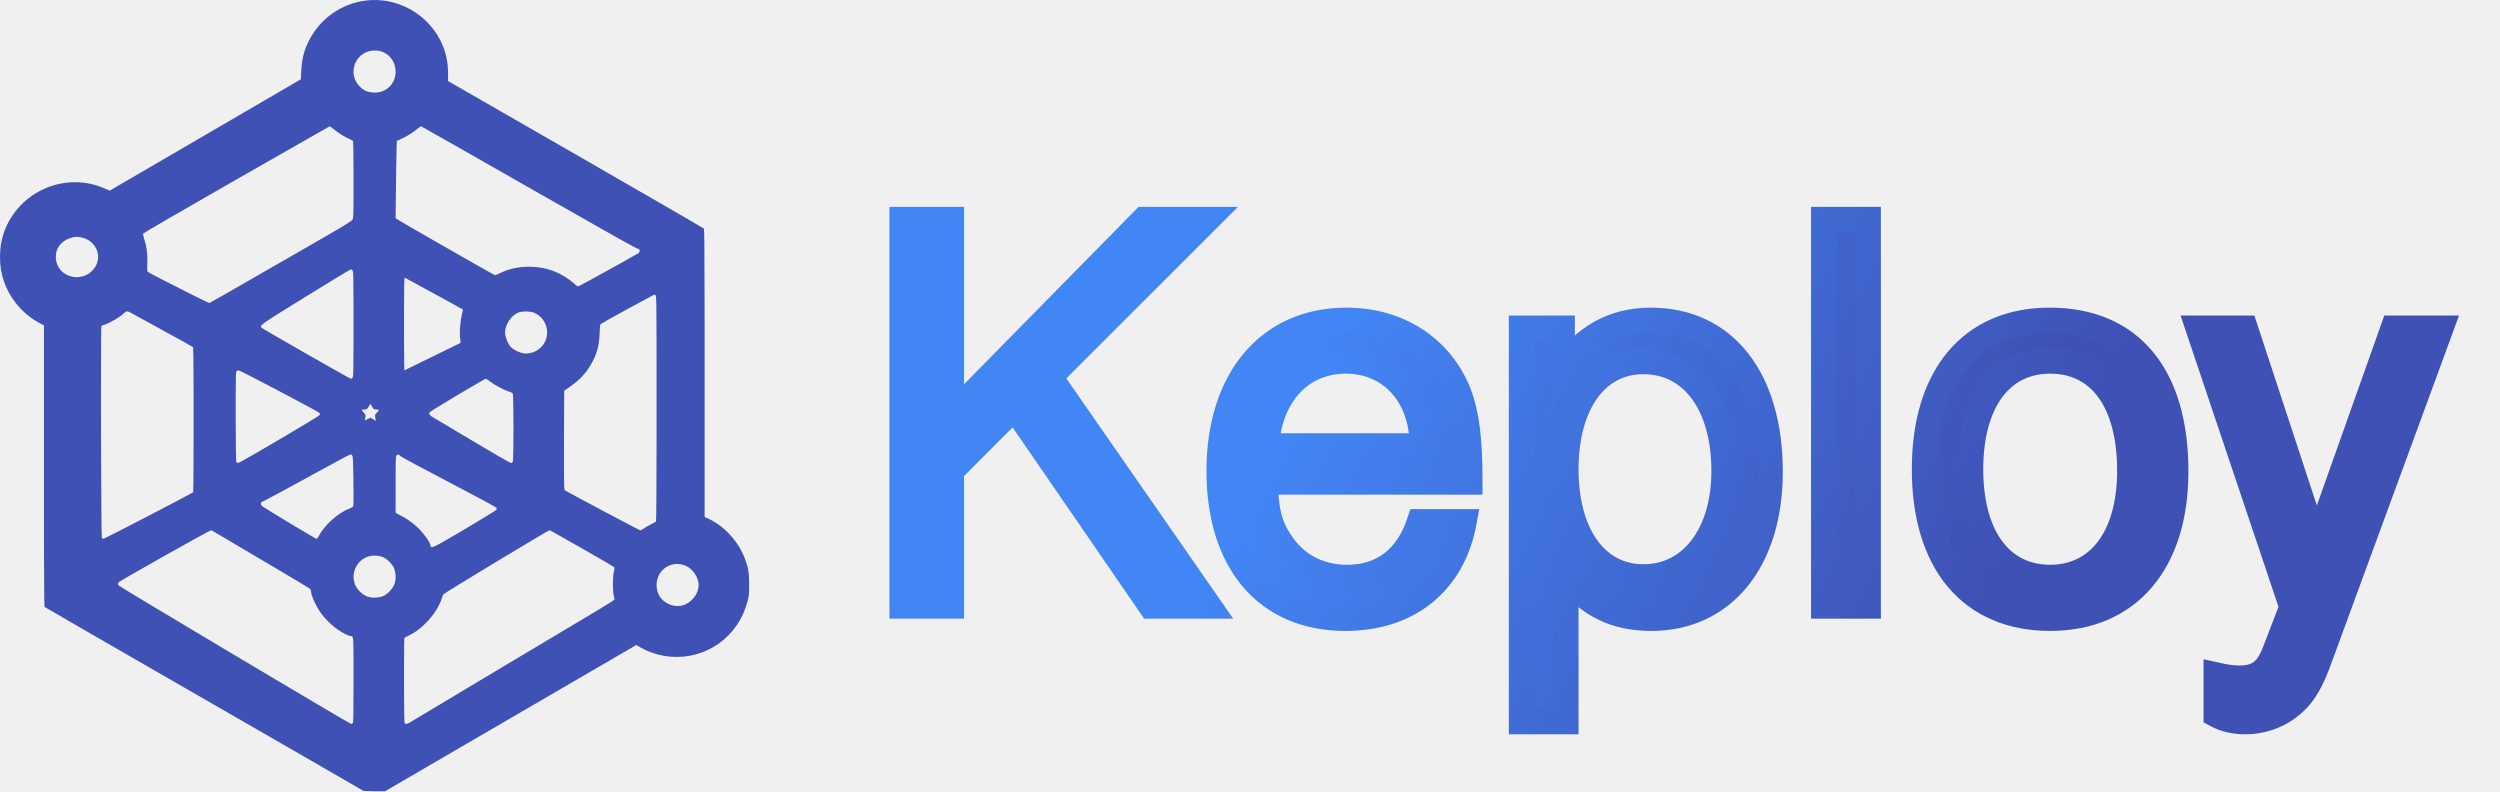
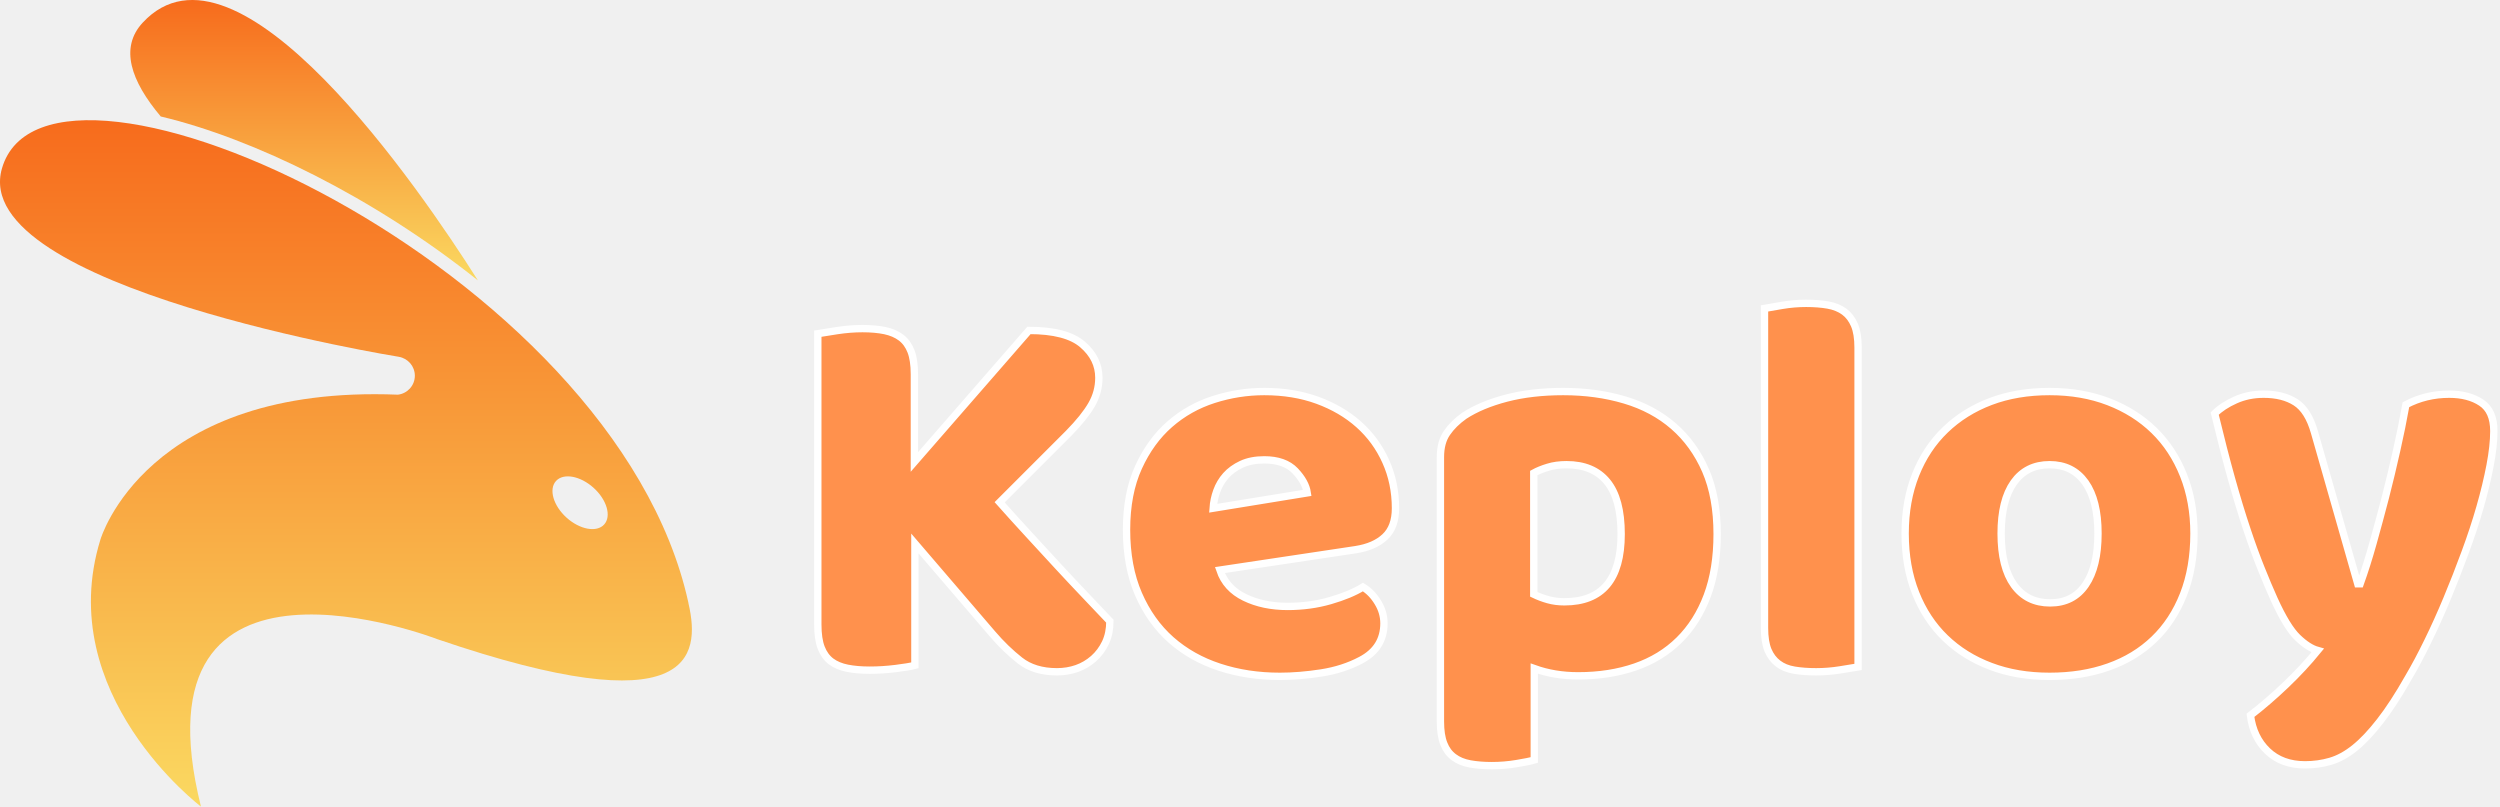
- <svg xmlns="http://www.w3.org/2000/svg" width="297px" height="94px" viewBox="0 0 297 94" version="1.1">
+ <svg xmlns="http://www.w3.org/2000/svg" width="654px" height="211px" viewBox="0 0 654 211" version="1.1">
  <defs>
-     <linearGradient x1="24.613%" y1="44.584%" x2="73.035%" y2="50.369%" id="linearGradient-1">
-       <stop stop-color="#4285F4" offset="0%" />
-       <stop stop-color="#3F51B5" offset="100%" />
+     <linearGradient x1="4.79894665e-14%" y1="5.9372743e-14%" x2="4.79894665e-14%" y2="100.011%" id="linearGradient-1">
+       <stop stop-color="#FAD961" offset="0%" />
+       <stop stop-color="#F76B1C" offset="100%" />
    </linearGradient>
-     <linearGradient x1="24.676%" y1="45.578%" x2="74.482%" y2="54.582%" id="linearGradient-2">
-       <stop stop-color="#4285F4" offset="0%" />
-       <stop stop-color="#3F51B5" offset="100%" />
+     <linearGradient x1="-1.2055617e-14%" y1="-6.0644458e-15%" x2="-1.2055617e-14%" y2="100.006%" id="linearGradient-2">
+       <stop stop-color="#FAD961" offset="0%" />
+       <stop stop-color="#F76B1C" offset="100%" />
    </linearGradient>
  </defs>
-   <g id="Page-1" stroke="none" stroke-width="1" fill="none" fill-rule="evenodd">
-     <path d="M45.746,0 L50.713,2.892 C52.515,3.943 56.266,6.127 60.307,8.479 L61.023,8.896 C61.502,9.175 61.983,9.455 62.465,9.735 L63.186,10.155 C63.427,10.295 63.667,10.435 63.906,10.574 L64.622,10.991 C70.089,14.172 75.017,17.04 75.305,17.206 L75.596,17.372 L76.074,17.095 C77.127,16.48 78.367,16.099 79.655,15.988 C83.86,15.622 87.691,18.341 88.778,22.464 C88.986,23.232 89,23.35 89,24.56 C89,25.93 88.896,26.56 88.515,27.591 C87.712,29.708 86.014,31.555 84.075,32.42 L83.708,32.586 L83.707,52.776 C83.707,52.915 83.707,53.053 83.707,53.189 L83.706,55.145 C83.706,55.269 83.706,55.392 83.706,55.514 L83.705,56.23 C83.705,56.347 83.705,56.463 83.705,56.577 L83.704,57.251 C83.704,57.361 83.704,57.469 83.704,57.577 L83.703,58.209 C83.694,64.803 83.671,66.777 83.624,66.839 C83.576,66.901 76.718,70.865 68.384,75.66 L53.228,84.37 L53.228,85.276 C53.228,86.777 52.937,87.995 52.278,89.268 C50.623,92.464 47.09,94.353 43.543,93.945 C40.599,93.606 38.029,91.807 36.699,89.164 C36.11,88.002 35.854,86.964 35.785,85.511 L35.736,84.577 L13.028,71.349 L12.433,71.612 C7.75,73.674 2.229,71.28 0.483,66.43 C-0.161,64.625 -0.161,62.328 0.483,60.522 C1.238,58.433 2.714,56.703 4.633,55.658 L5.221,55.333 L5.222,34.744 C5.222,34.611 5.222,34.479 5.222,34.349 L5.223,32.487 C5.223,32.369 5.223,32.253 5.223,32.137 L5.224,31.13 C5.224,31.022 5.224,30.914 5.224,30.808 L5.225,30.186 C5.225,29.882 5.226,29.588 5.226,29.304 L5.227,28.749 C5.236,23.514 5.257,21.937 5.305,21.89 C5.353,21.841 13.874,16.929 24.237,10.966 C34.6,5.002 43.107,0.097 43.141,0.062 C43.18,0.03 43.69,0.004 44.319,0 L45.746,0 Z M44.33,83.008 C43.581,83.071 43.207,83.248 42.688,83.78 C41.534,84.981 41.877,86.984 43.374,87.736 C44.059,88.07 44.943,88.091 45.587,87.778 C46.47,87.35 47,86.484 47,85.471 C47,84 45.805,82.893 44.33,83.008 Z M24.873,58 C24.843,57.991 24.045,58.379 22.987,58.907 L22.519,59.141 C20.435,60.185 17.705,61.584 17.585,61.686 C17.481,61.769 17.475,61.914 17.502,62.761 C17.544,63.856 17.44,64.649 17.136,65.586 C17.039,65.882 16.984,66.178 17.004,66.247 C17.025,66.309 21.789,69.079 28.081,72.675 C34.159,76.155 39.151,78.993 39.172,79 C39.193,79 39.469,78.8 39.78,78.552 C40.417,78.056 40.942,77.732 41.516,77.491 C41.723,77.402 41.917,77.291 41.945,77.25 C41.969,77.213 41.994,75.548 41.999,73.416 L42,72.917 L42,72.917 L42,72.661 C42,72.56 42,72.461 42,72.364 L41.999,71.067 C41.996,68.395 41.976,68.097 41.876,67.914 L41.869,67.903 C41.81,67.804 41.594,67.64 40.824,67.175 L40.628,67.057 C39.699,66.501 38.087,65.57 35.293,63.967 C31.739,61.92 27.957,59.75 26.892,59.137 C25.827,58.524 24.921,58.014 24.873,58 Z M68.815,60.034 C68.627,59.964 68.585,59.978 68.209,60.311 C66.649,61.658 64.915,62.31 62.86,62.31 C61.501,62.31 60.463,62.074 59.307,61.505 C59.063,61.387 58.819,61.304 58.764,61.324 C58.506,61.422 47.04,67.987 47.006,68.056 C47.003,68.06 47.002,68.102 47.001,68.178 L47.001,68.644 C47.011,70.658 47.115,77.157 47.145,77.251 C47.152,77.265 47.354,77.362 47.605,77.473 C48.287,77.779 48.963,78.188 49.485,78.618 C49.743,78.827 49.987,79 50.015,79 C50.05,79 55.775,75.745 62.741,71.769 C69.7,67.792 75.496,64.524 75.607,64.51 C76.074,64.44 76.136,64.1 75.732,63.85 C75.356,63.62 72.282,61.916 70.36,60.864 L69.953,60.641 C69.311,60.292 68.867,60.053 68.815,60.034 Z M6.627,63.387 C6.59,64.445 7.19,65.298 8.248,65.682 C8.582,65.802 8.793,65.846 9.001,65.86 C9.212,65.874 9.42,65.858 9.757,65.775 C11.536,65.342 12.246,63.346 11.096,61.998 C9.614,60.232 6.705,61.14 6.627,63.387 Z M41.693,49 C41.573,49 31.279,54.878 31.105,55.048 C30.805,55.347 30.778,55.326 36.313,58.751 C39.206,60.535 41.62,62 41.68,62 C41.74,62.007 41.84,61.936 41.893,61.85 C41.97,61.734 41.992,61.235 41.998,58.07 L41.999,57.575 C41.999,57.489 41.999,57.402 41.999,57.312 L42,55.833 L42,55.833 L42,55.503 C42,55.391 42,55.281 42,55.173 L41.999,53.695 C41.999,53.605 41.999,53.517 41.999,53.432 L41.998,52.937 C41.992,49.772 41.97,49.272 41.893,49.156 C41.84,49.071 41.747,49 41.693,49 Z M48.035,50 C48.019,50 48.007,51.516 48.002,53.627 L48.001,54.145 C48.001,54.233 48.001,54.322 48.001,54.411 L48.001,57.21 C48.004,59.946 48.019,60.767 48.069,60.953 L48.079,60.981 C48.087,60.998 48.096,61.003 48.106,60.999 C48.163,60.978 49.73,60.126 51.595,59.107 C53.459,58.082 54.991,57.237 54.998,57.23 C55.012,57.216 54.955,56.972 54.877,56.679 C54.806,56.386 54.707,55.772 54.672,55.318 C54.601,54.578 54.608,54.222 54.7,53.503 L54.728,53.273 L51.396,51.64 C49.567,50.74 48.057,50 48.035,50 Z M76.074,31 L76.03,31.004 C75.847,31.066 67.237,35.639 67.104,35.75 C67.031,35.807 67.005,36.104 67.001,38.001 L67.001,39.683 C67.002,40.268 67.003,40.939 67.005,41.71 L67.005,41.71 L67.026,47.58 L67.629,48.003 C68.828,48.828 69.474,49.501 70.147,50.605 C70.876,51.798 71.206,52.964 71.234,54.414 C71.255,55.128 71.283,55.434 71.353,55.496 C71.402,55.545 72.846,56.357 74.564,57.293 C76.282,58.23 77.706,59 77.727,59 C77.748,59 77.818,58.958 77.881,58.917 C77.887,58.912 77.893,58.905 77.899,58.893 L77.906,58.876 C77.908,58.87 77.91,58.862 77.912,58.854 L77.919,58.826 C77.968,58.572 77.987,57.637 77.995,54.077 L77.996,53.628 C77.996,53.397 77.997,53.155 77.997,52.903 L77.998,52.115 C77.998,52.024 77.998,51.932 77.998,51.838 L77.999,50.961 C77.999,50.86 77.999,50.757 77.999,50.653 L78,45.904 L78,45.904 L78,45.477 C78,45.326 78,45.175 78,45.026 L77.999,42.473 C77.999,42.338 77.999,42.205 77.999,42.073 L77.998,41.295 C77.992,35.32 77.97,32.09 77.93,32.045 C77.895,32.003 77.6,31.837 77.278,31.677 C76.962,31.524 76.577,31.295 76.422,31.177 C76.254,31.046 76.107,30.983 76.03,31.004 Z M12.319,30 C12.235,30 12.144,30.041 12.102,30.09 C12.056,30.145 12.021,35.736 12.007,41.635 L12.005,42.48 C12.005,42.62 12.004,42.761 12.004,42.902 L12.003,43.746 C12.002,43.887 12.002,44.027 12.002,44.167 L12.001,45.004 C12.001,45.142 12.001,45.281 12.001,45.419 L12.001,48.603 C12.004,52.383 12.02,55.241 12.053,55.271 C12.095,55.306 12.249,55.375 12.403,55.423 C13.061,55.63 14.285,56.349 14.69,56.763 C14.956,57.04 15.159,57.067 15.474,56.881 C15.593,56.812 17.299,55.872 19.258,54.801 C21.223,53.731 22.867,52.819 22.916,52.77 C22.973,52.714 22.993,51.534 22.998,47.414 L22.999,46.834 C22.999,46.734 22.999,46.633 22.999,46.53 L23,44.501 L23,44.501 L23,44.128 C23,44.021 23,43.914 23,43.808 L22.999,42.561 C22.999,42.459 22.999,42.358 22.999,42.257 L22.998,41.662 C22.992,38.141 22.974,35.542 22.951,35.52 C22.88,35.455 20.794,34.358 18.488,33.158 L17.908,32.857 C17.811,32.806 17.714,32.756 17.617,32.706 L17.035,32.404 C14.619,31.152 12.371,30 12.319,30 Z M62.435,52 C61.935,52 61.022,52.404 60.685,52.775 C60.371,53.117 60.096,53.744 60.021,54.252 C60.007,54.342 60,54.429 60,54.509 C60,55.48 60.815,56.648 61.685,56.899 C62.207,57.052 63.022,57.03 63.457,56.844 C64.38,56.462 65,55.535 65,54.509 C65,53.102 63.87,52 62.435,52 Z M28.303,39 C28.215,39 28.108,39.056 28.074,39.126 C28.034,39.21 28.007,41.209 28,44.52 L28.001,46.426 C28.001,46.504 28.001,46.58 28.001,46.654 L28.002,47.08 C28.007,49.514 28.029,49.824 28.108,49.906 C28.168,49.969 28.283,50.011 28.363,49.997 C28.492,49.977 30.796,48.786 33.117,47.563 L33.673,47.27 C35.891,46.098 37.966,44.979 37.988,44.919 C38.015,44.856 37.995,44.744 37.948,44.674 C37.889,44.587 35.871,43.371 33.696,42.088 L33.15,41.766 C30.78,40.371 28.4,39 28.303,39 Z M60.694,39 C60.606,39 58.528,40.199 56.072,41.668 L55.836,41.81 C53.489,43.218 51.494,44.403 51.363,44.472 C51.067,44.628 50.94,44.841 51.027,45.011 C51.061,45.075 52.554,45.998 54.343,47.062 L54.549,47.184 C56.247,48.193 57.649,49 57.7,49 C57.761,49.007 57.983,48.865 58.205,48.687 C58.709,48.29 59.739,47.729 60.357,47.516 C60.62,47.431 60.869,47.325 60.916,47.282 C60.967,47.242 60.995,45.441 60.999,43.542 L61,42.686 C60.997,40.89 60.971,39.231 60.923,39.135 C60.889,39.057 60.788,39 60.694,39 Z M44.632,44 L44.332,44.197 L44.023,44.385 L43.674,44.213 L43.332,44.049 L43.397,44.385 C43.454,44.697 43.438,44.754 43.219,44.975 C42.918,45.295 42.926,45.344 43.251,45.344 C43.576,45.344 43.657,45.402 43.828,45.738 C43.901,45.877 43.982,46 43.999,46 C44.015,46 44.096,45.877 44.169,45.738 C44.34,45.402 44.421,45.344 44.754,45.344 C45.079,45.344 45.079,45.279 44.77,44.975 L44.707,44.912 C44.555,44.754 44.54,44.676 44.584,44.377 L44.584,44.377 L44.632,44 Z M37.586,30 C37.528,30 36.058,30.866 34.533,31.783 L34.051,32.074 C32.609,32.944 31.246,33.783 31.115,33.896 C30.903,34.075 31.003,34.439 31.26,34.439 C31.265,34.439 31.288,34.449 31.329,34.469 L31.434,34.522 C32.026,34.825 34.052,35.922 36.411,37.215 C39.191,38.746 41.522,39.998 41.601,39.998 C41.945,40.011 41.938,40.064 41.984,36.91 C41.993,36.307 41.998,35.786 41.999,35.354 L41.999,34.7 C41.996,34.182 41.984,33.892 41.964,33.856 C41.925,33.783 41.753,33.677 41.581,33.611 C40.201,33.101 38.531,31.617 37.897,30.351 C37.771,30.099 37.685,30 37.586,30 Z M55.243,31.149 C51.303,28.823 51.189,28.766 51.139,29.229 C51.104,29.556 50.378,30.58 49.738,31.221 C49.112,31.847 48.202,32.487 47.469,32.821 C47.213,32.942 47,33.077 47,33.127 L47,33.127 L47.001,37.72 C47.005,39.637 47.024,39.847 47.121,39.914 C47.299,40.049 47.398,40.027 47.548,39.835 C47.626,39.736 50.016,38.448 53.316,36.727 C56.637,34.998 58.963,33.739 58.984,33.668 C59.005,33.604 59.005,33.504 58.984,33.447 C58.956,33.383 57.277,32.352 55.243,31.149 Z M48.672,8.161 C48.385,7.972 48.193,7.951 48.077,8.091 C48.027,8.154 48.005,9.304 48.002,12.229 L48.001,13.161 C48.001,13.252 48.001,13.343 48.001,13.433 L48.001,14.979 C48.004,16.837 48.02,18.174 48.036,18.196 C48.049,18.231 48.296,18.37 48.576,18.503 C49.315,18.86 49.863,19.266 50.581,19.972 C51.457,20.839 52.223,22.035 52.518,22.993 C52.566,23.147 52.627,23.322 52.655,23.378 C52.682,23.433 55.501,25.175 58.923,27.238 L59.185,27.396 C62.489,29.386 65.199,30.993 65.259,31 C65.328,31 65.526,30.909 65.704,30.797 C65.889,30.685 67.579,29.727 69.475,28.657 C71.363,27.587 72.944,26.664 72.971,26.601 C73.012,26.531 72.999,26.343 72.93,26.105 C72.773,25.552 72.773,23.601 72.93,23.175 C72.992,22.986 73.019,22.818 72.985,22.762 C72.951,22.699 72.02,22.112 70.919,21.454 C69.81,20.797 64.411,17.573 58.916,14.294 C53.421,11.014 48.809,8.251 48.672,8.161 Z M41.708,8 C41.63,8 35.336,11.725 28.784,15.626 L27.553,16.359 C20.855,20.35 14.274,24.293 14.148,24.414 C13.951,24.604 13.951,24.675 14.148,24.865 C14.229,24.943 16.704,26.367 19.647,28.024 C22.957,29.893 25.039,31.028 25.107,30.999 C25.168,30.978 25.324,30.894 25.453,30.809 C25.581,30.725 28.165,29.202 31.183,27.425 C34.208,25.648 36.744,24.132 36.819,24.062 C36.92,23.97 36.961,23.85 36.961,23.667 C36.954,23.314 37.409,22.264 37.904,21.488 C38.636,20.346 39.87,19.232 41.05,18.654 C41.295,18.534 41.559,18.435 41.641,18.435 L41.641,18.435 L41.682,18.436 C41.953,18.441 41.993,18.435 41.999,15.573 L42,14.898 C42,14.818 42,14.736 42,14.652 L42,13.246 C42,13.136 42,13.028 42,12.922 L41.999,12.305 C41.996,9.624 41.975,8.216 41.932,8.134 C41.891,8.063 41.79,8 41.708,8 Z M43.681,23.116 C43.137,23.3 42.543,23.829 42.267,24.366 C41.397,26.095 42.769,28.151 44.693,27.991 C44.969,27.966 45.345,27.882 45.546,27.79 C45.989,27.597 46.524,27.068 46.767,26.59 C47.018,26.095 47.076,25.247 46.892,24.693 C46.725,24.181 46.215,23.577 45.696,23.275 C45.195,22.981 44.3,22.914 43.681,23.116 Z M79.815,22.099 C78.674,22.436 78,23.327 78,24.5 C78,26.38 79.924,27.575 81.598,26.717 C82.38,26.326 83,25.337 83,24.5 C83,23.979 82.761,23.37 82.37,22.925 C81.685,22.12 80.761,21.827 79.815,22.099 Z" id="Combined-Shape" fill="#3F51B5" fill-rule="nonzero" transform="translate(44.5, 47) scale(-1, 1) rotate(-180) translate(-44.5, -47) " />
-     <text id="Keploy" stroke="url(#linearGradient-2)" stroke-width="3" fill="url(#linearGradient-1)" fill-rule="nonzero" font-family="Helvetica" font-size="63" font-weight="normal">
-       <tspan x="102.185" y="72">Keploy</tspan>
-     </text>
+   <g id="Material-Design-Stickersheet" stroke="none" stroke-width="1" fill="none" fill-rule="evenodd">
+     <g id="print-2" fill-rule="nonzero">
+       <g id="print">
+         <g id="Group">
+           <g transform="translate(79.55423, 36.68021) scale(-1, 1) rotate(-180) translate(-79.55423, -36.68021) translate(34.08453, 0)" fill="url(#linearGradient-1)" id="Path">
+             <path d="M90.939,0 C75.789,23.902 27.928,93.999 3.259,67.448 C-2.853,60.871 0.148,52.176 7.969,42.888 C32.155,37.148 63.619,21.804 90.939,0" />
+           </g>
+           <g transform="translate(90.5, 121.2224) scale(-1, 1) rotate(-180) translate(-90.5, -121.2224) translate(0, 31.44486)" fill="url(#linearGradient-2)" id="Shape">
+             <path d="M158.05,73.795 C156.1,71.643 151.695,72.445 148.211,75.584 C144.735,78.725 143.499,83.019 145.45,85.171 C147.4,87.324 151.805,86.527 155.284,83.386 C158.765,80.242 160.001,75.948 158.05,73.795 L158.05,73.795 Z M180.128,53.048 C180.104,53.16 180.094,53.274 180.068,53.389 C160.889,140.991 12.496,208.621 0.506,166.92 C-8.449,135.776 104.356,117.657 104.356,117.657 C106.721,117.245 108.523,115.189 108.523,112.712 C108.523,110.146 106.589,108.053 104.098,107.751 C38.091,110.416 26.275,69.868 26.275,69.868 C13.738,29.341 52.571,0 52.571,0 C33.85,75.11 114.497,43.759 114.497,43.759 C180.996,21.083 183.331,39.134 180.128,53.048" />
+           </g>
+         </g>
+         <g id="text-logo-path-group" transform="translate(213.9389, 79.35575)" fill="#FF914D" stroke="#FFFFFF" stroke-width="1.921">
+           <g id="text-logo-path-0">
+             <path d="M0,83.993 L0,83.993 L0,7.934 C1.076,7.755 2.766,7.486 5.072,7.127 C7.364,6.782 9.567,6.609 11.681,6.609 L11.681,6.609 C13.884,6.609 15.83,6.782 17.521,7.127 C19.212,7.486 20.627,8.094 21.767,8.953 C22.919,9.823 23.79,11.021 24.379,12.545 C24.969,14.069 25.263,16.074 25.263,18.558 L25.263,18.558 L25.263,41.497 L55.233,7.089 C61.752,7.089 66.427,8.312 69.258,10.758 C72.101,13.192 73.523,16.099 73.523,19.48 L73.523,19.48 C73.523,21.965 72.889,24.309 71.621,26.512 C70.353,28.715 68.335,31.225 65.569,34.043 L65.569,34.043 L47.568,52.044 C49.95,54.721 52.467,57.5 55.118,60.382 C57.769,63.276 60.363,66.094 62.899,68.835 C65.434,71.576 67.887,74.189 70.257,76.673 C72.626,79.158 74.675,81.316 76.404,83.148 L76.404,83.148 C76.404,85.261 76.02,87.137 75.252,88.777 C74.47,90.416 73.427,91.812 72.12,92.965 C70.801,94.117 69.334,94.975 67.721,95.539 C66.094,96.103 64.371,96.384 62.553,96.384 L62.553,96.384 C58.608,96.384 55.38,95.398 52.87,93.426 C50.36,91.453 47.958,89.129 45.666,86.452 L45.666,86.452 L25.398,62.822 L25.398,94.694 C24.322,94.975 22.631,95.257 20.326,95.539 C18.033,95.821 15.785,95.962 13.583,95.962 L13.583,95.962 C11.38,95.962 9.433,95.795 7.742,95.462 C6.052,95.129 4.63,94.534 3.477,93.675 C2.337,92.805 1.473,91.607 0.884,90.083 C0.295,88.559 0,86.529 0,83.993 Z M80.765,59.229 L80.765,59.229 C80.765,52.902 81.809,47.453 83.897,42.88 C85.984,38.308 88.706,34.555 92.062,31.622 C95.417,28.689 99.253,26.531 103.569,25.148 C107.886,23.765 112.291,23.073 116.787,23.073 L116.787,23.073 C121.897,23.073 126.54,23.835 130.715,25.359 C134.891,26.883 138.49,28.99 141.512,31.68 C144.548,34.382 146.904,37.61 148.582,41.362 C150.273,45.115 151.118,49.194 151.118,53.6 L151.118,53.6 C151.118,56.879 150.202,59.376 148.371,61.093 C146.552,62.809 143.997,63.923 140.705,64.436 L140.705,64.436 L105.183,69.776 C106.259,72.965 108.417,75.348 111.657,76.923 C114.898,78.498 118.65,79.286 122.915,79.286 L122.915,79.286 C126.847,79.286 130.562,78.78 134.058,77.768 C137.555,76.757 140.404,75.572 142.607,74.214 L142.607,74.214 C144.157,75.149 145.457,76.488 146.507,78.229 C147.57,79.958 148.102,81.784 148.102,83.705 L148.102,83.705 C148.102,88.021 146.085,91.236 142.05,93.349 L142.05,93.349 C138.951,94.988 135.493,96.103 131.676,96.692 C127.846,97.281 124.247,97.575 120.879,97.575 L120.879,97.575 C115.192,97.575 109.922,96.775 105.068,95.174 C100.214,93.586 95.994,91.21 92.407,88.046 C88.821,84.87 85.984,80.881 83.897,76.078 C81.809,71.275 80.765,65.659 80.765,59.229 Z M103.416,53.6 L103.416,53.6 L128.045,49.585 C127.763,47.664 126.707,45.743 124.875,43.822 C123.043,41.9 120.347,40.94 116.787,40.94 L116.787,40.94 C114.494,40.94 112.516,41.324 110.851,42.092 C109.186,42.874 107.822,43.86 106.759,45.051 C105.708,46.242 104.914,47.581 104.376,49.066 C103.838,50.539 103.518,52.05 103.416,53.6 Z M162.875,109.391 L162.875,109.391 L162.875,40.229 C162.875,37.655 163.439,35.548 164.566,33.908 C165.693,32.256 167.217,30.751 169.138,29.394 L169.138,29.394 C172.084,27.473 175.766,25.936 180.185,24.783 C184.591,23.643 189.535,23.073 195.016,23.073 L195.016,23.073 C200.793,23.073 206.153,23.809 211.096,25.282 C216.053,26.755 220.312,29.041 223.872,32.141 C227.433,35.24 230.225,39.108 232.248,43.745 C234.259,48.394 235.264,53.933 235.264,60.363 L235.264,60.363 C235.264,66.498 234.4,71.877 232.671,76.5 C230.929,81.124 228.476,84.992 225.313,88.104 C222.149,91.229 218.326,93.567 213.844,95.116 C209.361,96.666 204.379,97.441 198.897,97.441 L198.897,97.441 C194.773,97.441 190.95,96.807 187.428,95.539 L187.428,95.539 L187.428,119.457 C186.493,119.739 184.956,120.053 182.817,120.399 C180.678,120.757 178.507,120.937 176.304,120.937 L176.304,120.937 C174.204,120.937 172.308,120.783 170.618,120.476 C168.927,120.168 167.505,119.579 166.353,118.708 C165.2,117.85 164.335,116.678 163.759,115.192 C163.17,113.719 162.875,111.786 162.875,109.391 Z M187.293,44.379 L187.293,76.116 C188.459,76.68 189.701,77.147 191.02,77.519 C192.327,77.89 193.755,78.076 195.304,78.076 L195.304,78.076 C205.205,78.076 210.155,72.171 210.155,60.363 L210.155,60.363 C210.155,54.215 208.932,49.649 206.486,46.665 C204.052,43.693 200.511,42.208 195.862,42.208 L195.862,42.208 C194.043,42.208 192.416,42.432 190.982,42.88 C189.547,43.316 188.318,43.815 187.293,44.379 L187.293,44.379 Z M247.656,84.915 L247.656,84.915 L247.656,1.326 C248.732,1.133 250.288,0.865 252.324,0.519 C254.374,0.173 256.448,0 258.549,0 L258.549,0 C260.662,0 262.564,0.147 264.255,0.442 C265.945,0.749 267.367,1.326 268.52,2.171 C269.66,3.016 270.55,4.188 271.19,5.687 C271.818,7.185 272.131,9.132 272.131,11.527 L272.131,11.527 L272.131,95.116 C271.056,95.296 269.487,95.552 267.425,95.885 C265.363,96.218 263.275,96.384 261.162,96.384 L261.162,96.384 C259.048,96.384 257.146,96.243 255.456,95.962 C253.765,95.68 252.35,95.104 251.21,94.233 C250.057,93.362 249.174,92.19 248.559,90.717 C247.957,89.231 247.656,87.297 247.656,84.915 Z M284.446,60.209 L284.446,60.209 C284.446,54.535 285.362,49.399 287.193,44.801 C289.025,40.203 291.606,36.303 294.936,33.101 C298.266,29.887 302.23,27.408 306.827,25.667 C311.413,23.938 316.549,23.073 322.235,23.073 L322.235,23.073 C327.909,23.073 333.051,23.963 337.662,25.743 C342.286,27.524 346.25,30.021 349.554,33.236 C352.858,36.451 355.426,40.357 357.258,44.955 C359.089,49.54 360.005,54.625 360.005,60.209 L360.005,60.209 C360.005,66.165 359.089,71.48 357.258,76.155 C355.426,80.817 352.858,84.729 349.554,87.893 C346.25,91.069 342.286,93.477 337.662,95.116 C333.051,96.756 327.909,97.575 322.235,97.575 L322.235,97.575 C316.549,97.575 311.413,96.704 306.827,94.963 C302.23,93.234 298.266,90.762 294.936,87.547 C291.606,84.332 289.025,80.413 287.193,75.79 C285.362,71.179 284.446,65.985 284.446,60.209 Z M309.556,60.209 L309.556,60.209 C309.556,66.075 310.683,70.57 312.937,73.695 C315.191,76.808 318.335,78.364 322.37,78.364 L322.37,78.364 C326.404,78.364 329.497,76.782 331.649,73.619 C333.813,70.455 334.896,65.985 334.896,60.209 L334.896,60.209 C334.896,54.446 333.794,50.001 331.591,46.876 C329.375,43.764 326.257,42.208 322.235,42.208 L322.235,42.208 C318.201,42.208 315.076,43.764 312.86,46.876 C310.657,50.001 309.556,54.446 309.556,60.209 Z M365.423,28.837 L365.423,28.837 C366.78,27.479 368.586,26.294 370.84,25.282 C373.094,24.271 375.56,23.765 378.237,23.765 L378.237,23.765 C381.605,23.765 384.391,24.469 386.594,25.878 C388.797,27.287 390.442,29.912 391.531,33.755 L391.531,33.755 L402.847,73.369 L403.481,73.369 C404.659,70.09 405.786,66.523 406.862,62.668 C407.938,58.826 409.007,54.868 410.07,50.795 C411.121,46.71 412.1,42.624 413.01,38.538 C413.932,34.465 414.745,30.457 415.45,26.512 L415.45,26.512 C418.92,24.68 422.692,23.765 426.765,23.765 L426.765,23.765 C430.146,23.765 432.938,24.495 435.141,25.955 C437.344,27.402 438.446,29.887 438.446,33.409 L438.446,33.409 C438.446,35.983 438.119,38.987 437.466,42.419 C436.813,45.839 435.935,49.47 434.834,53.312 C433.733,57.167 432.426,61.131 430.915,65.204 C429.416,69.29 427.847,73.298 426.208,77.23 C424.569,81.175 422.891,84.896 421.175,88.392 C419.471,91.889 417.793,95.039 416.141,97.844 L416.141,97.844 C413.477,102.545 410.98,106.381 408.649,109.352 C406.33,112.336 404.115,114.674 402.001,116.364 C399.901,118.042 397.794,119.188 395.681,119.803 C393.568,120.418 391.365,120.725 389.072,120.725 L389.072,120.725 C385.038,120.725 381.765,119.528 379.255,117.133 C376.745,114.738 375.253,111.619 374.779,107.777 L374.779,107.777 C377.878,105.382 380.965,102.718 384.039,99.785 C387.113,96.852 389.892,93.861 392.376,90.813 L392.376,90.813 C390.724,90.352 388.963,89.218 387.093,87.412 C385.223,85.607 383.181,82.264 380.965,77.384 L380.965,77.384 C379.889,74.989 378.755,72.306 377.564,69.334 C376.36,66.35 375.118,62.937 373.837,59.095 C372.544,55.24 371.205,50.84 369.822,45.896 C368.439,40.953 366.972,35.266 365.423,28.837 Z" id="Shape" />
+           </g>
+         </g>
+       </g>
+     </g>
  </g>
</svg>
